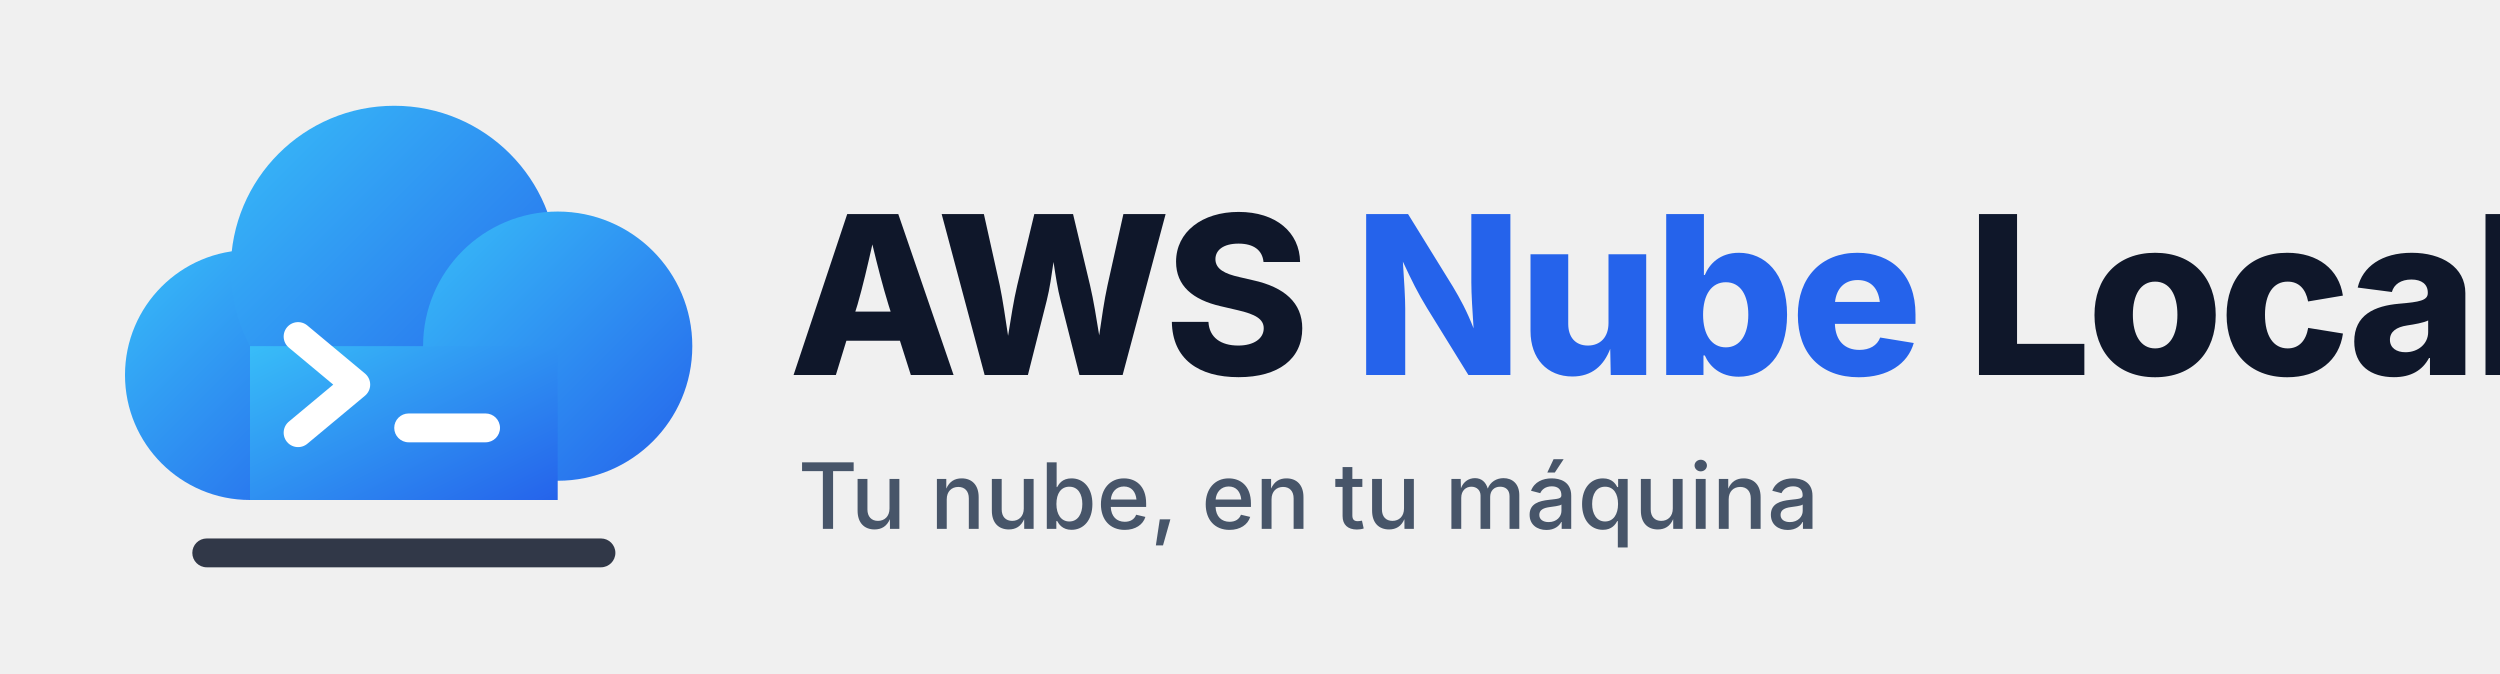
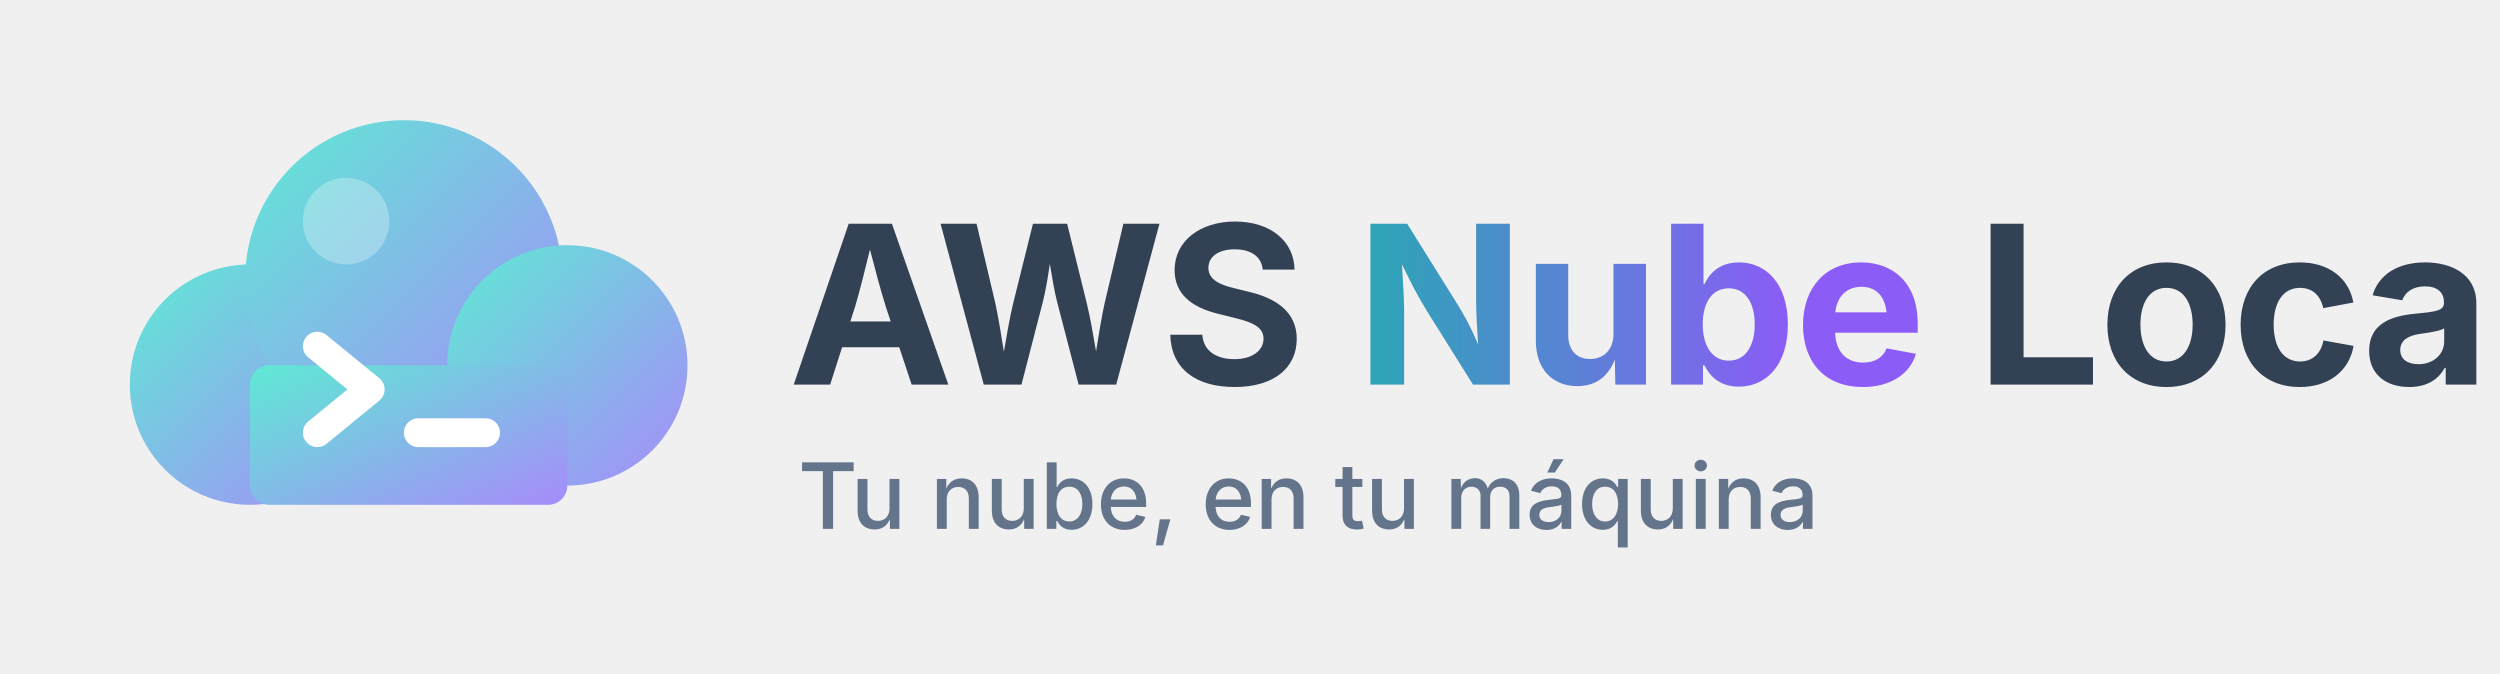
<svg xmlns="http://www.w3.org/2000/svg" viewBox="0 0 520 140" width="520" height="140" role="img" aria-label="AWS Nube Local">
  <defs>
-     <linearGradient id="cloud" x1="0" y1="0" x2="1" y2="1">
-       <stop offset="0" stop-color="#38BDF8" />
-       <stop offset="1" stop-color="#2563EB" />
+     <linearGradient id="nlCloud" x1="0" y1="0" x2="1" y2="1">
+       <stop offset="0" stop-color="#5EEAD4" />
+       <stop offset="1" stop-color="#A78BFA" />
+     </linearGradient>
+     <linearGradient id="nlWord" gradientUnits="userSpaceOnUse" x1="262" y1="0" x2="372" y2="0">
+       <stop offset="0" stop-color="#14B8A6" />
+       <stop offset="1" stop-color="#8B5CF6" />
    </linearGradient>
  </defs>
-   <g fill="url(#cloud)">
-     <circle cx="52" cy="78" r="26" />
-     <circle cx="82" cy="56" r="34" />
-     <circle cx="116" cy="72" r="28" />
-     <rect x="52" y="72" width="64" height="32" />
+   <g fill="url(#nlCloud)">
+     <circle cx="52" cy="80" r="25" />
+     <circle cx="84" cy="58" r="33" />
+     <circle cx="118" cy="76" r="25" />
+     <rect x="52" y="76" width="66" height="29" rx="4" />
  </g>
-   <path d="M62 70 l12 10 l-12 10" fill="none" stroke="#FFFFFF" stroke-width="6" stroke-linecap="round" stroke-linejoin="round" />
-   <rect x="82" y="86" width="22" height="6" rx="3" fill="#FFFFFF" />
-   <rect x="40" y="112" width="88" height="6" rx="3" fill="#0F172A" opacity="0.85" />
-   <text x="164" y="78" font-family="Segoe UI, Inter, Helvetica, Arial, sans-serif" font-size="46" font-weight="800" fill="#0F172A" letter-spacing="-1">AWS <tspan fill="#2563EB">Nube</tspan> Local</text>
-   <text x="166" y="110" font-family="Segoe UI, Inter, Helvetica, Arial, sans-serif" font-size="19" font-weight="500" fill="#475569">Tu nube, en tu máquina</text>
+   <circle cx="72" cy="46" r="9" fill="#FFFFFF" opacity="0.28" />
+   <path d="M66 72 l11 9 l-11 9" fill="none" stroke="#FFFFFF" stroke-width="6" stroke-linecap="round" stroke-linejoin="round" />
+   <rect x="84" y="87" width="20" height="6" rx="3" fill="#FFFFFF" />
+   <text x="164" y="80" font-family="Segoe UI, Inter, Helvetica, Arial, sans-serif" font-size="46" font-weight="700" fill="#334155" letter-spacing="-0.5">AWS <tspan fill="url(#nlWord)">Nube</tspan> Local</text>
+   <text x="166" y="110" font-family="Segoe UI, Inter, Helvetica, Arial, sans-serif" font-size="19" font-weight="500" fill="#64748B">Tu nube, en tu máquina</text>
</svg>
